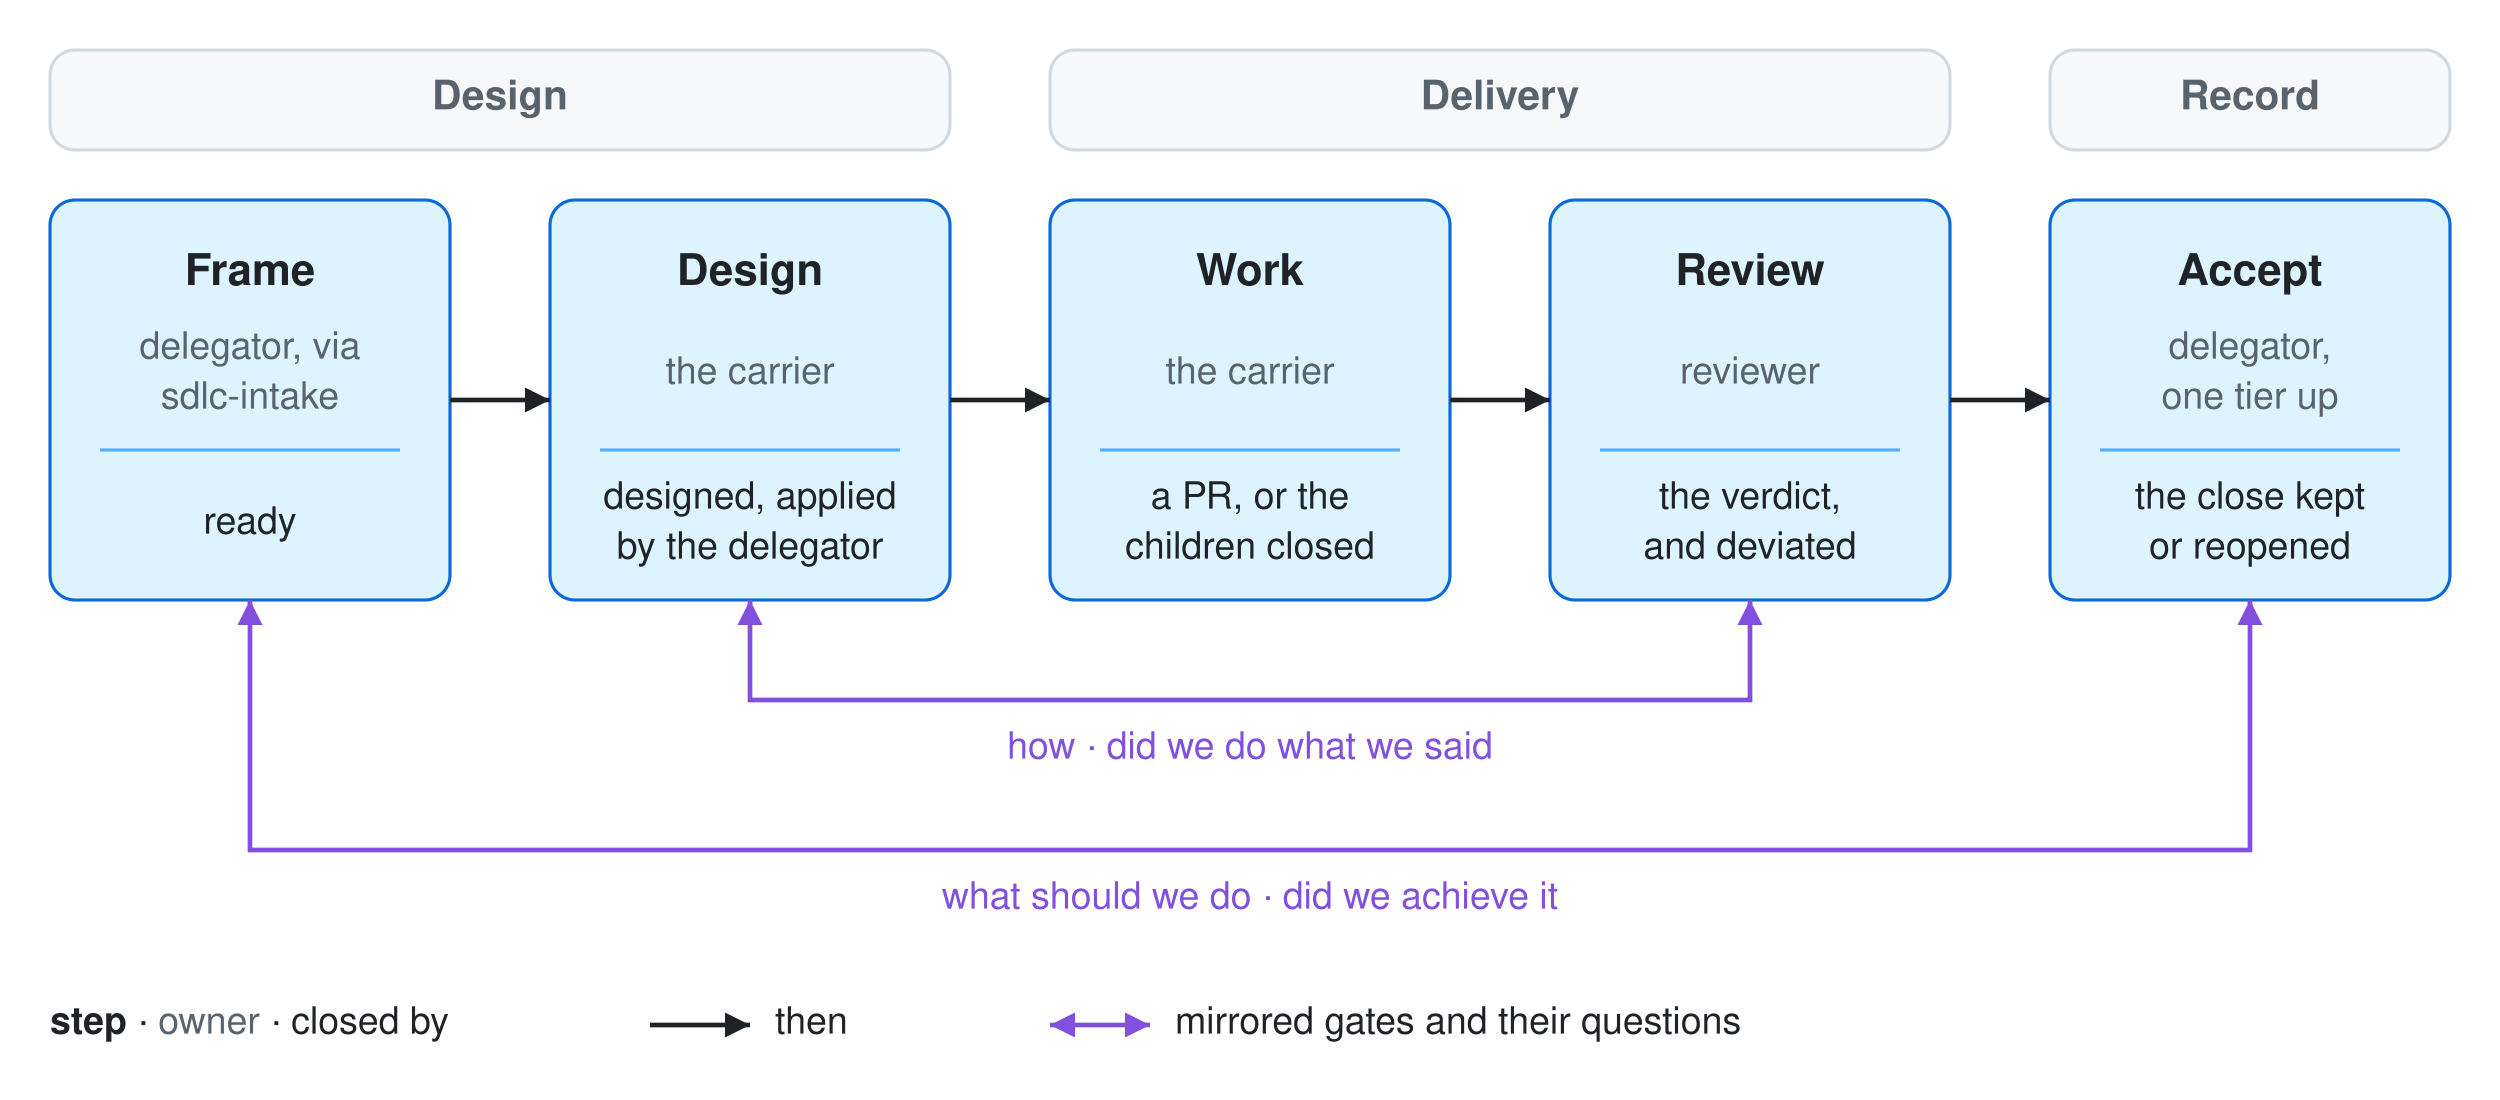
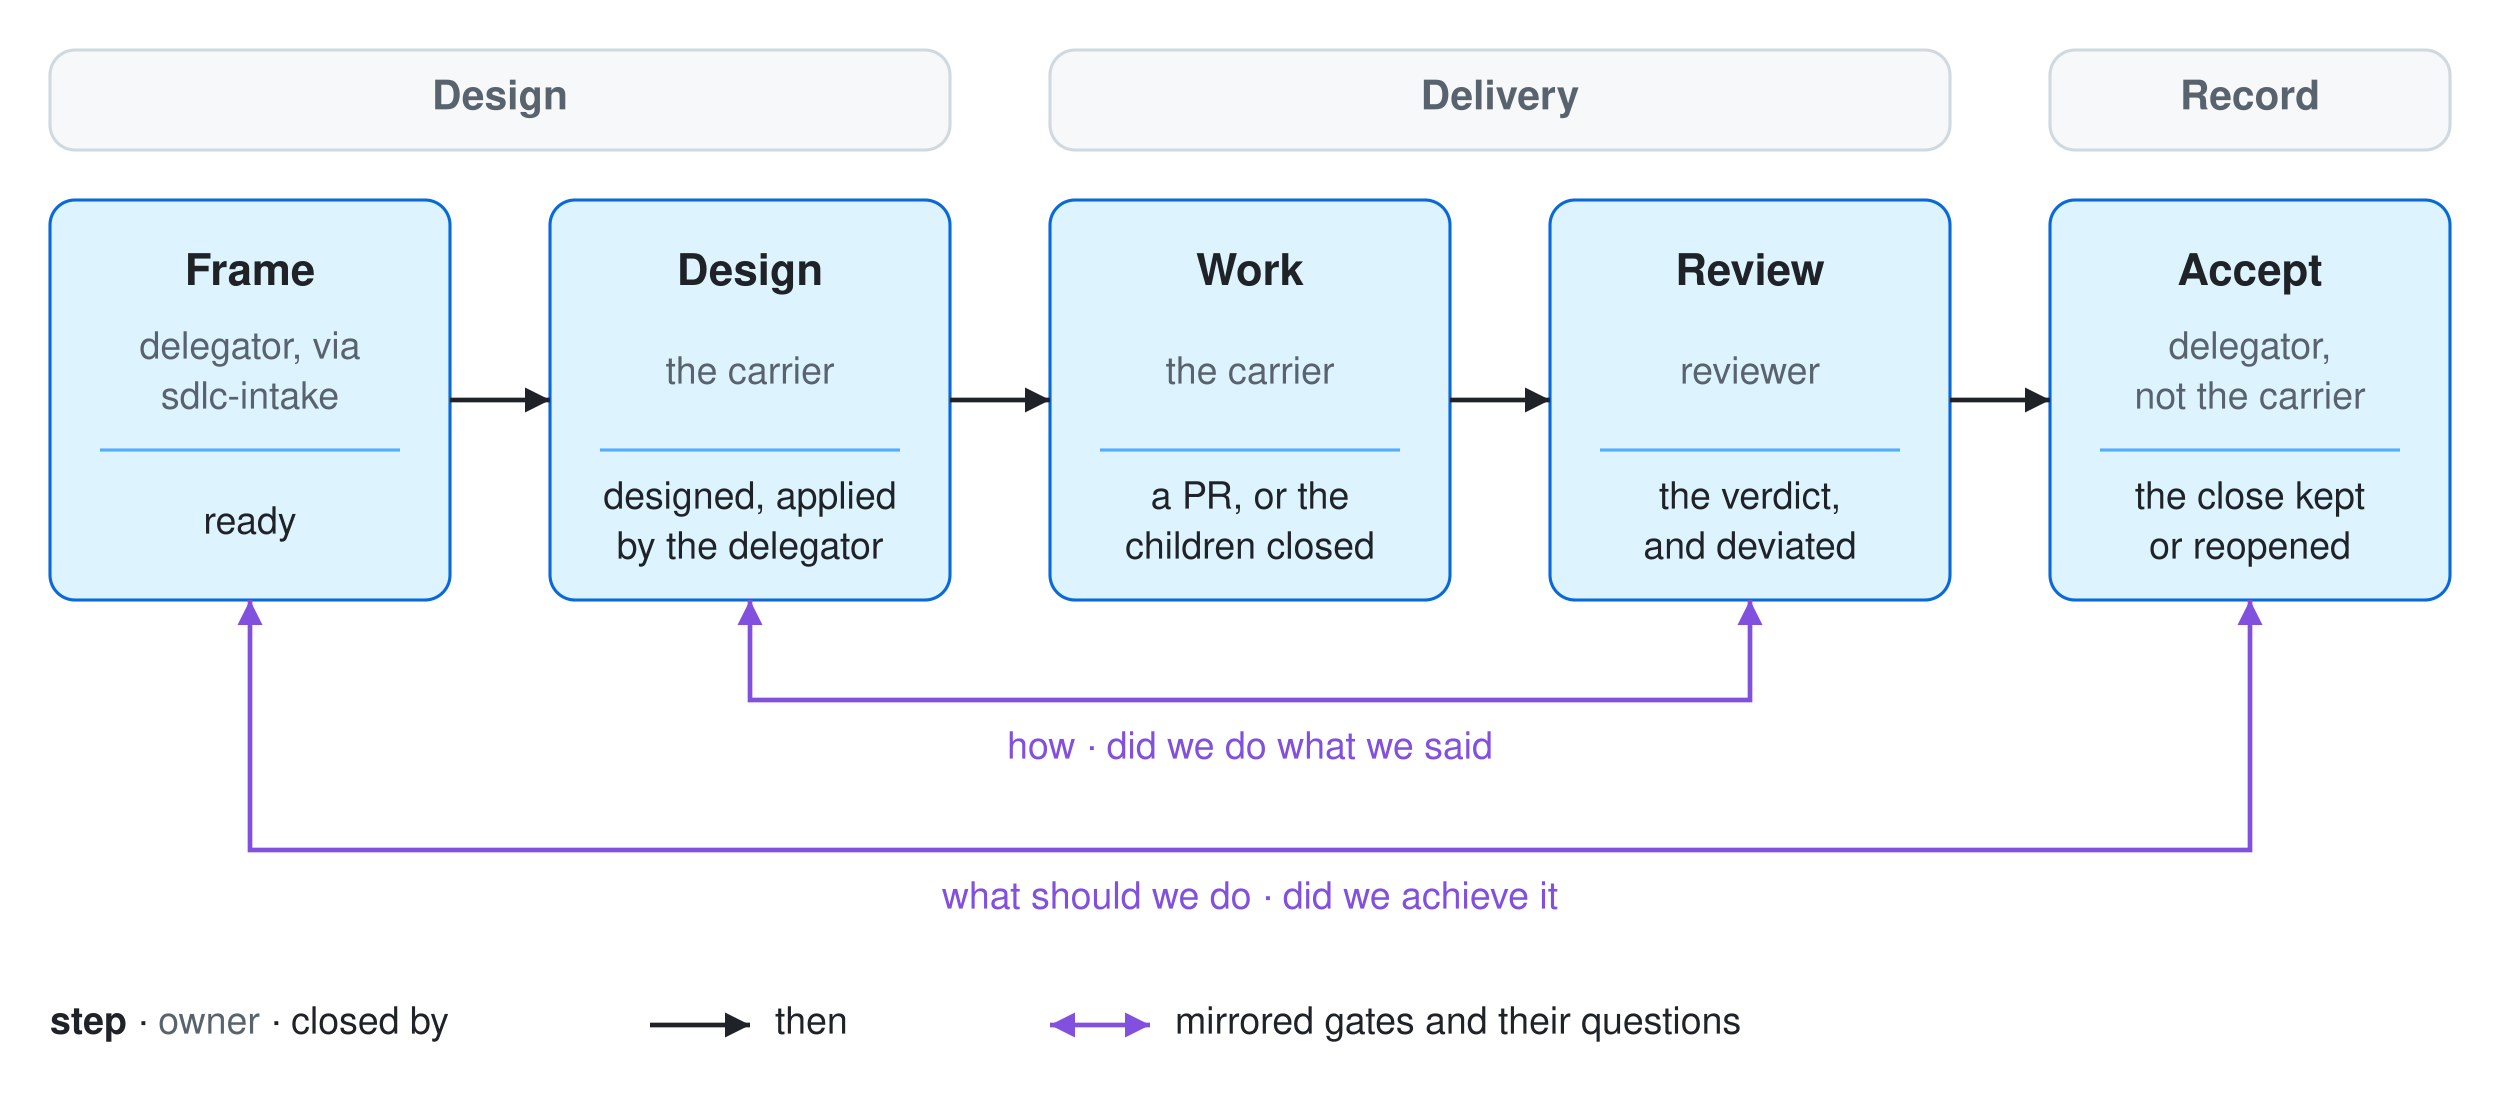
<svg xmlns="http://www.w3.org/2000/svg" width="800" height="352" viewBox="0 0 800 352" font-family="-apple-system, BlinkMacSystemFont, 'Segoe UI', Helvetica, Arial, sans-serif" font-size="12" fill="#1f2328">
  <defs>
    <marker id="then" viewBox="0 0 8 8" refX="8" refY="4" markerWidth="8" markerHeight="8" markerUnits="userSpaceOnUse" orient="auto-start-reverse">
      <path d="M0,0 L8,4 L0,8 z" fill="#1f2328" />
    </marker>
    <marker id="mirror" viewBox="0 0 8 8" refX="8" refY="4" markerWidth="8" markerHeight="8" markerUnits="userSpaceOnUse" orient="auto-start-reverse">
      <path d="M0,0 L8,4 L0,8 z" fill="#8250df" />
    </marker>
  </defs>
  <rect x="0" y="0" width="800" height="352" fill="#ffffff" />
  <g fill="#f6f8fa" stroke="#d1d9e0">
    <rect x="16" y="16" width="288" height="32" rx="8" />
    <rect x="336" y="16" width="288" height="32" rx="8" />
    <rect x="656" y="16" width="128" height="32" rx="8" />
  </g>
  <g font-size="13" font-weight="600" fill="#59636e" text-anchor="middle" dominant-baseline="central">
    <text x="160" y="32">Design</text>
    <text x="480" y="32">Delivery</text>
    <text x="720" y="32">Record</text>
  </g>
  <g fill="#ddf4ff" stroke="#0969da">
    <rect x="16" y="64" width="128" height="128" rx="8" />
    <rect x="176" y="64" width="128" height="128" rx="8" />
    <rect x="336" y="64" width="128" height="128" rx="8" />
    <rect x="496" y="64" width="128" height="128" rx="8" />
    <rect x="656" y="64" width="128" height="128" rx="8" />
  </g>
  <g stroke="#54aeff">
    <line x1="32" y1="144" x2="128" y2="144" />
    <line x1="192" y1="144" x2="288" y2="144" />
    <line x1="352" y1="144" x2="448" y2="144" />
    <line x1="512" y1="144" x2="608" y2="144" />
    <line x1="672" y1="144" x2="768" y2="144" />
  </g>
  <g text-anchor="middle" dominant-baseline="central">
    <g font-size="14" font-weight="600">
      <text x="80" y="88">Frame</text>
      <text x="240" y="88">Design</text>
      <text x="400" y="88">Work</text>
      <text x="560" y="88">Review</text>
      <text x="720" y="88">Accept</text>
    </g>
    <g fill="#59636e">
      <text x="80" y="112">delegator, via</text>
      <text x="80" y="128">sdlc-intake</text>
      <text x="240" y="120">the carrier</text>
      <text x="400" y="120">the carrier</text>
      <text x="560" y="120">reviewer</text>
      <text x="720" y="112">delegator,</text>
-       <text x="720" y="128">one tier up</text>
+       <text x="720" y="128">not the carrier</text>
    </g>
    <text x="80" y="168">ready</text>
    <text x="240" y="160">designed, applied</text>
    <text x="240" y="176">by the delegator</text>
    <text x="400" y="160">a PR, or the</text>
    <text x="400" y="176">children closed</text>
    <text x="560" y="160">the verdict,</text>
    <text x="560" y="176">and deviated</text>
    <text x="720" y="160">the close kept</text>
    <text x="720" y="176">or reopened</text>
  </g>
  <g stroke="#1f2328" stroke-width="1.5">
    <line x1="144" y1="128" x2="176" y2="128" marker-end="url(#then)" />
    <line x1="304" y1="128" x2="336" y2="128" marker-end="url(#then)" />
    <line x1="464" y1="128" x2="496" y2="128" marker-end="url(#then)" />
    <line x1="624" y1="128" x2="656" y2="128" marker-end="url(#then)" />
  </g>
  <g stroke="#8250df" stroke-width="1.5" fill="none">
    <polyline points="240,192 240,224 560,224 560,192" marker-start="url(#mirror)" marker-end="url(#mirror)" />
    <polyline points="80,192 80,272 720,272 720,192" marker-start="url(#mirror)" marker-end="url(#mirror)" />
  </g>
  <g fill="#8250df" text-anchor="middle" dominant-baseline="central">
    <text x="400" y="240">how · did we do what we said</text>
    <text x="400" y="288">what should we do · did we achieve it</text>
  </g>
  <g dominant-baseline="central">
    <text x="16" y="328">
      <tspan font-weight="600">step</tspan> · <tspan fill="#59636e">owner</tspan> · closed by</text>
    <line x1="208" y1="328" x2="240" y2="328" stroke="#1f2328" stroke-width="1.5" marker-end="url(#then)" />
    <text x="248" y="328">then</text>
    <line x1="336" y1="328" x2="368" y2="328" stroke="#8250df" stroke-width="1.5" marker-start="url(#mirror)" marker-end="url(#mirror)" />
    <text x="376" y="328">mirrored gates and their questions</text>
  </g>
</svg>
